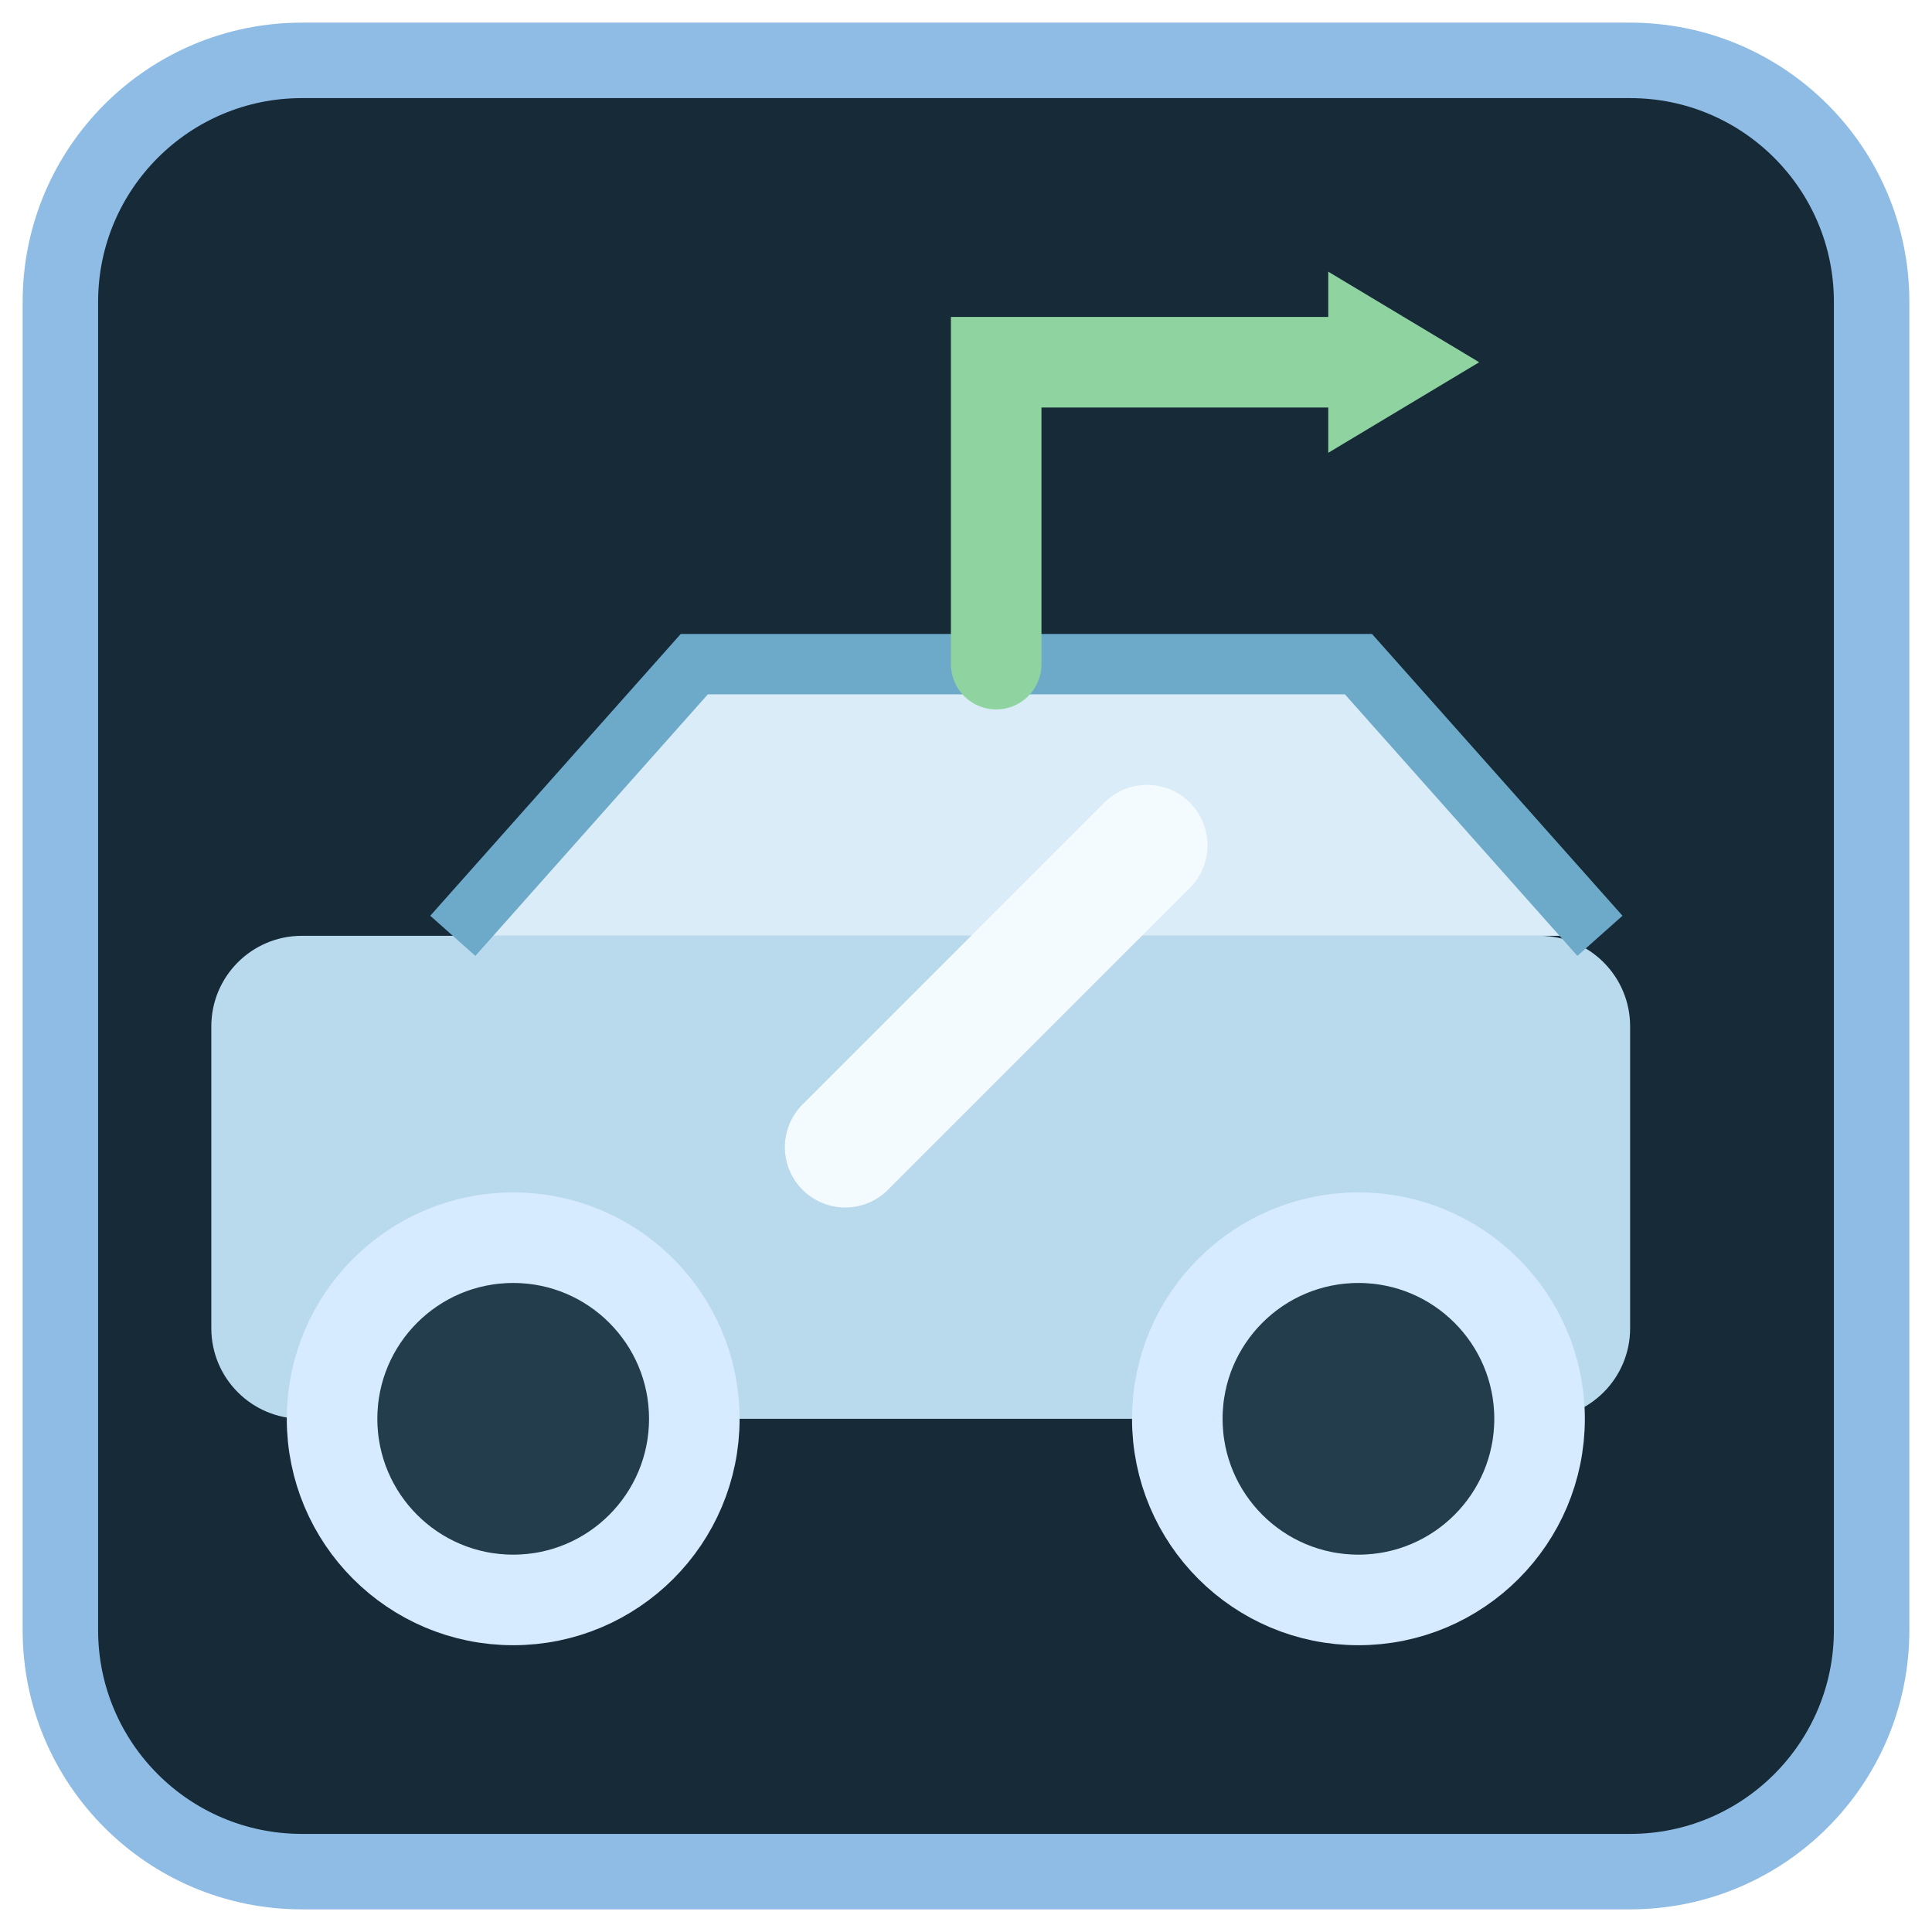
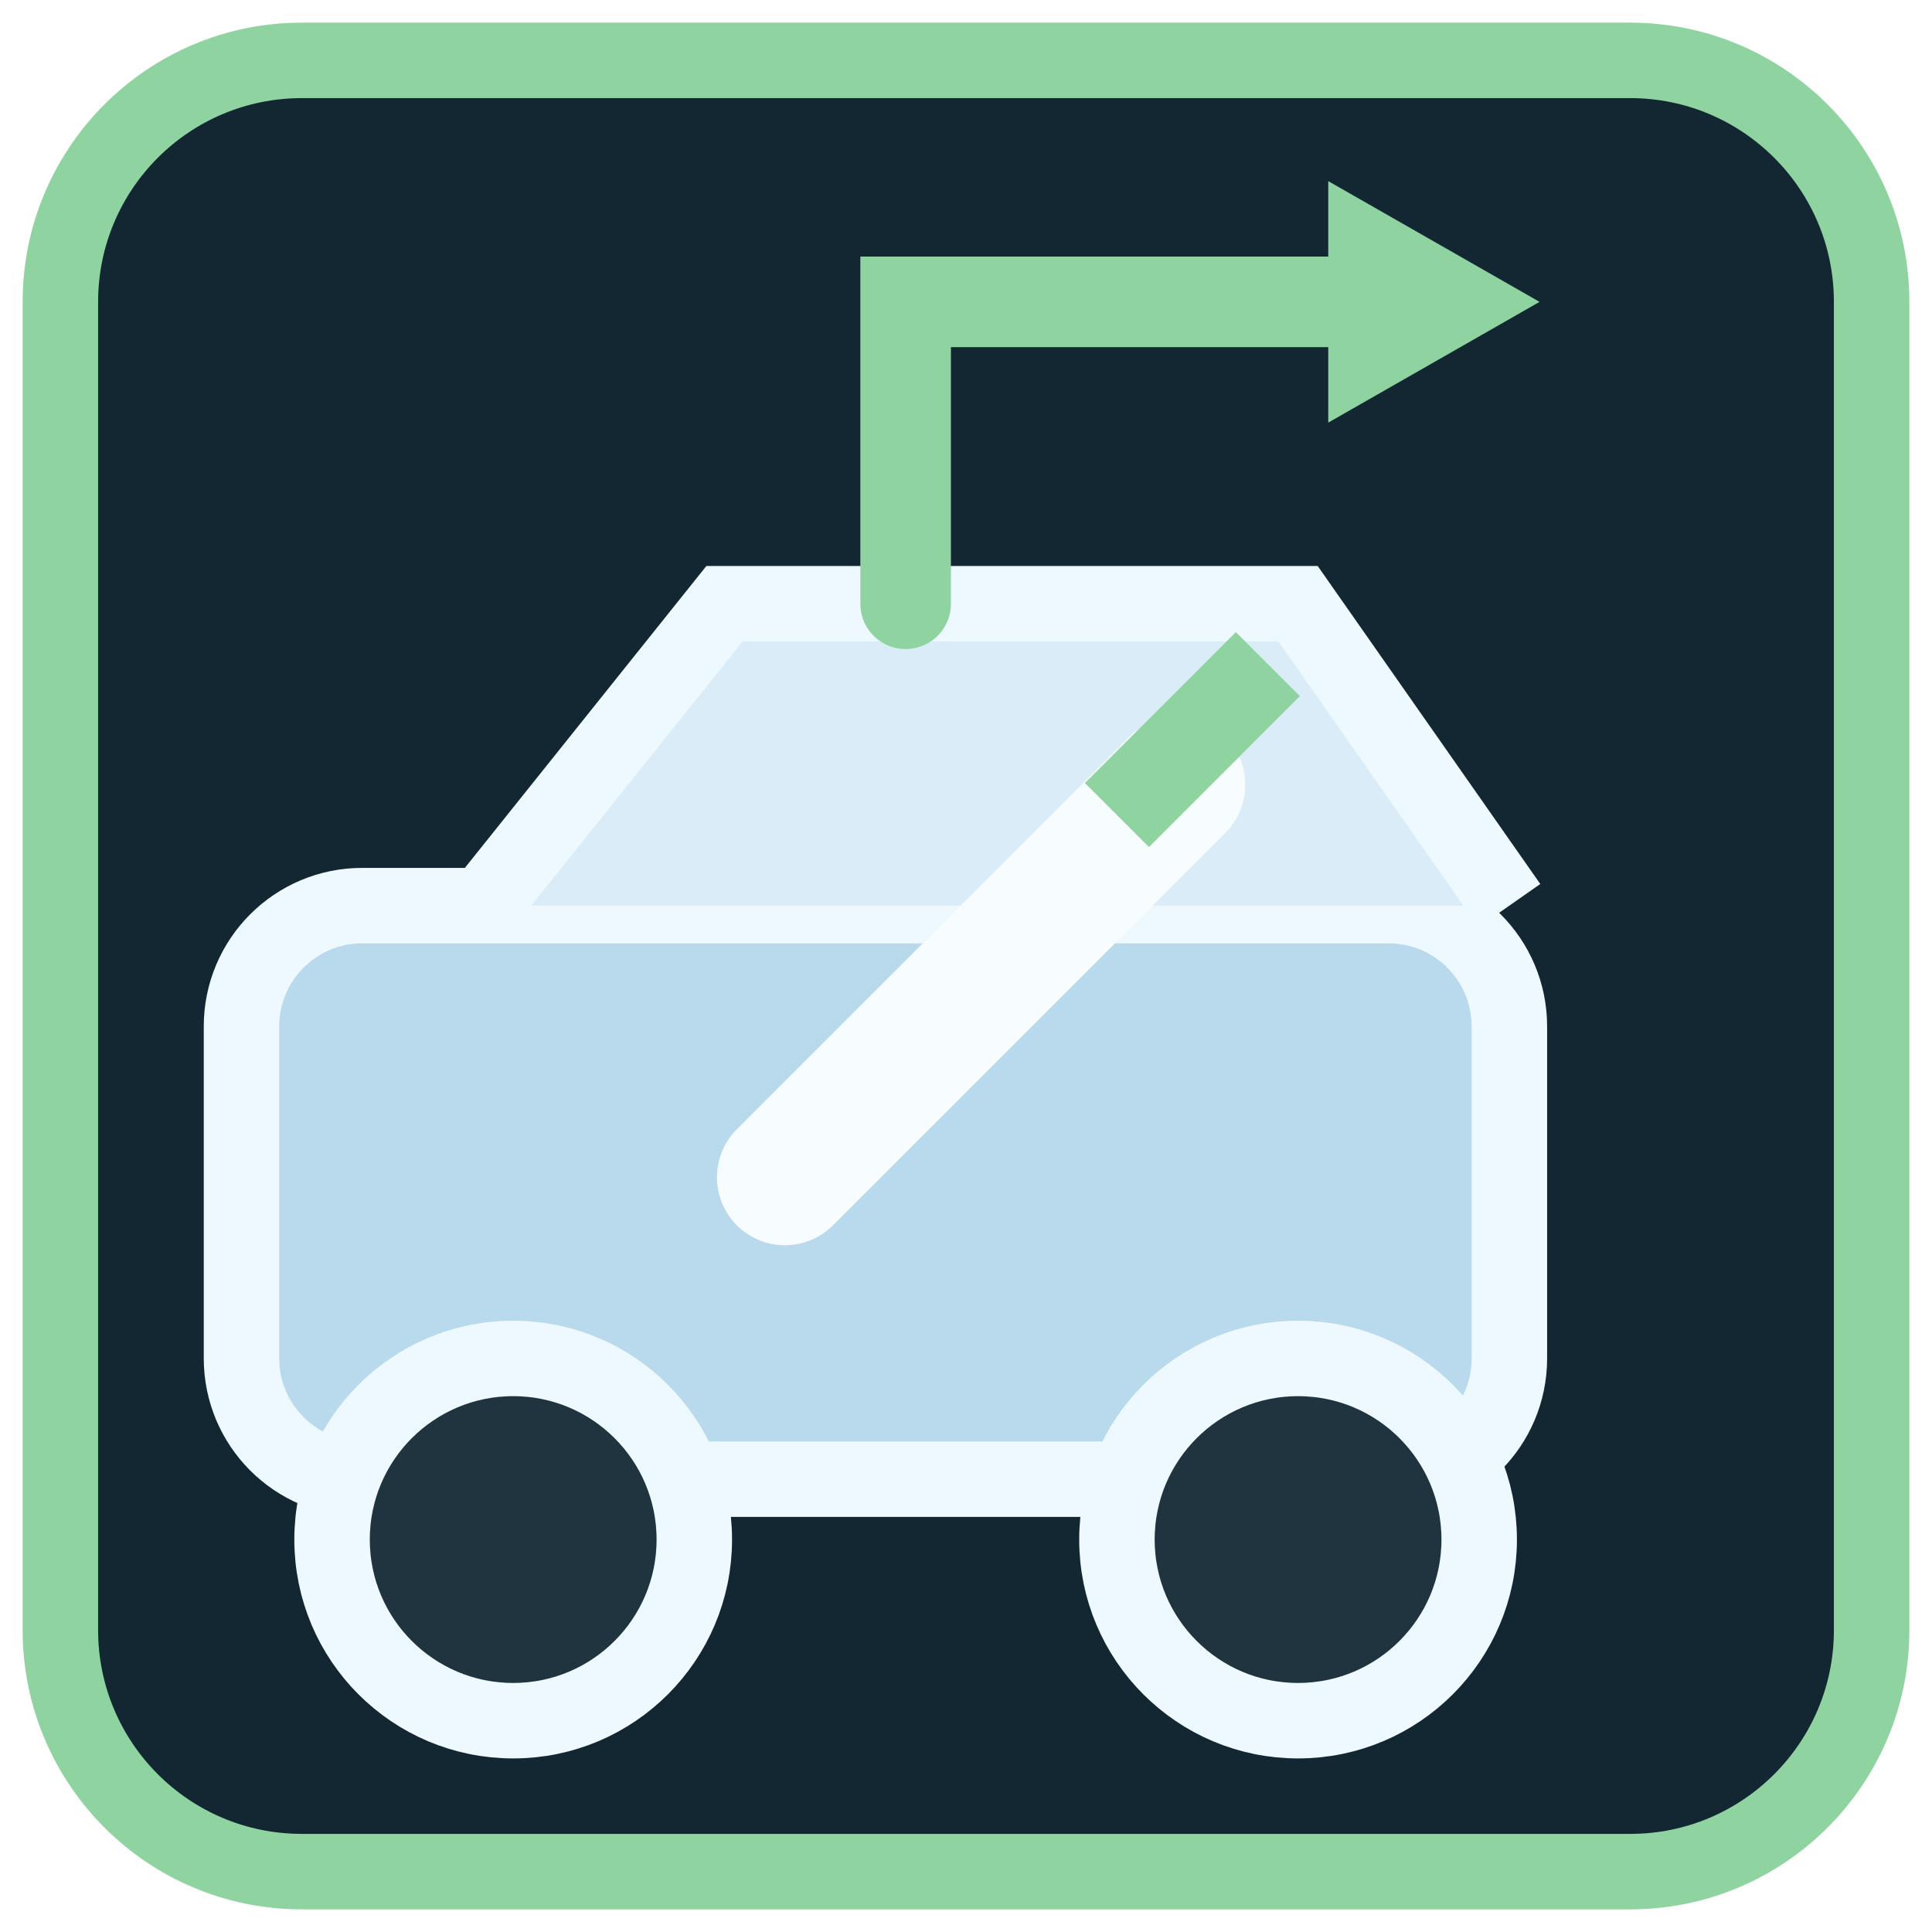
<svg xmlns="http://www.w3.org/2000/svg" viewBox="0 0 64 64">
-   <rect x="2" y="2" width="60" height="60" rx="8" fill="#162a38" stroke="#8fbce4" stroke-width="2.5" />
-   <rect x="7" y="31" width="47" height="16" rx="3" fill="#b9d9ec" />
-   <path d="M15 31 L23 22 H45 L53 31" fill="#d9ecf7" stroke="#6da9c9" stroke-width="2" />
-   <circle cx="17" cy="47" r="6" fill="#243d4d" stroke="#d6ebff" stroke-width="3" />
-   <circle cx="45" cy="47" r="6" fill="#243d4d" stroke="#d6ebff" stroke-width="3" />
-   <path d="M33 22 V12 H44" stroke="#8fd4a0" stroke-width="3" fill="none" stroke-linecap="round" />
-   <path d="M44 9 L49 12 L44 15 Z" fill="#8fd4a0" />
-   <path d="M28 38 L38 28" stroke="#f4fbff" stroke-width="4" stroke-linecap="round" />
+   <rect x="2" y="2" width="60" height="60" rx="8" fill="#132733" stroke="#8fd4a0" stroke-width="2.5" />
+   <rect x="8" y="30" width="42" height="19" rx="4" fill="#b9d9ec" stroke="#eef8ff" stroke-width="2.5" />
+   <path d="M16 30 L24 20 H43 L50 30" fill="#d9ecf7" stroke="#eef8ff" stroke-width="2.5" />
+   <circle cx="17" cy="51" r="6" fill="#20343f" stroke="#eef8ff" stroke-width="2.5" />
+   <circle cx="43" cy="51" r="6" fill="#20343f" stroke="#eef8ff" stroke-width="2.5" />
+   <path d="M30 20 V10 H45" fill="none" stroke="#8fd4a0" stroke-width="3" stroke-linecap="round" />
+   <path d="M44 6 L51 10 L44 14 Z" fill="#8fd4a0" />
+   <path d="M26 39 L39 26" stroke="#f7fdff" stroke-width="4.5" stroke-linecap="round" />
+   <path d="M37 27 L42 22" stroke="#8fd4a0" stroke-width="3" />
</svg>
